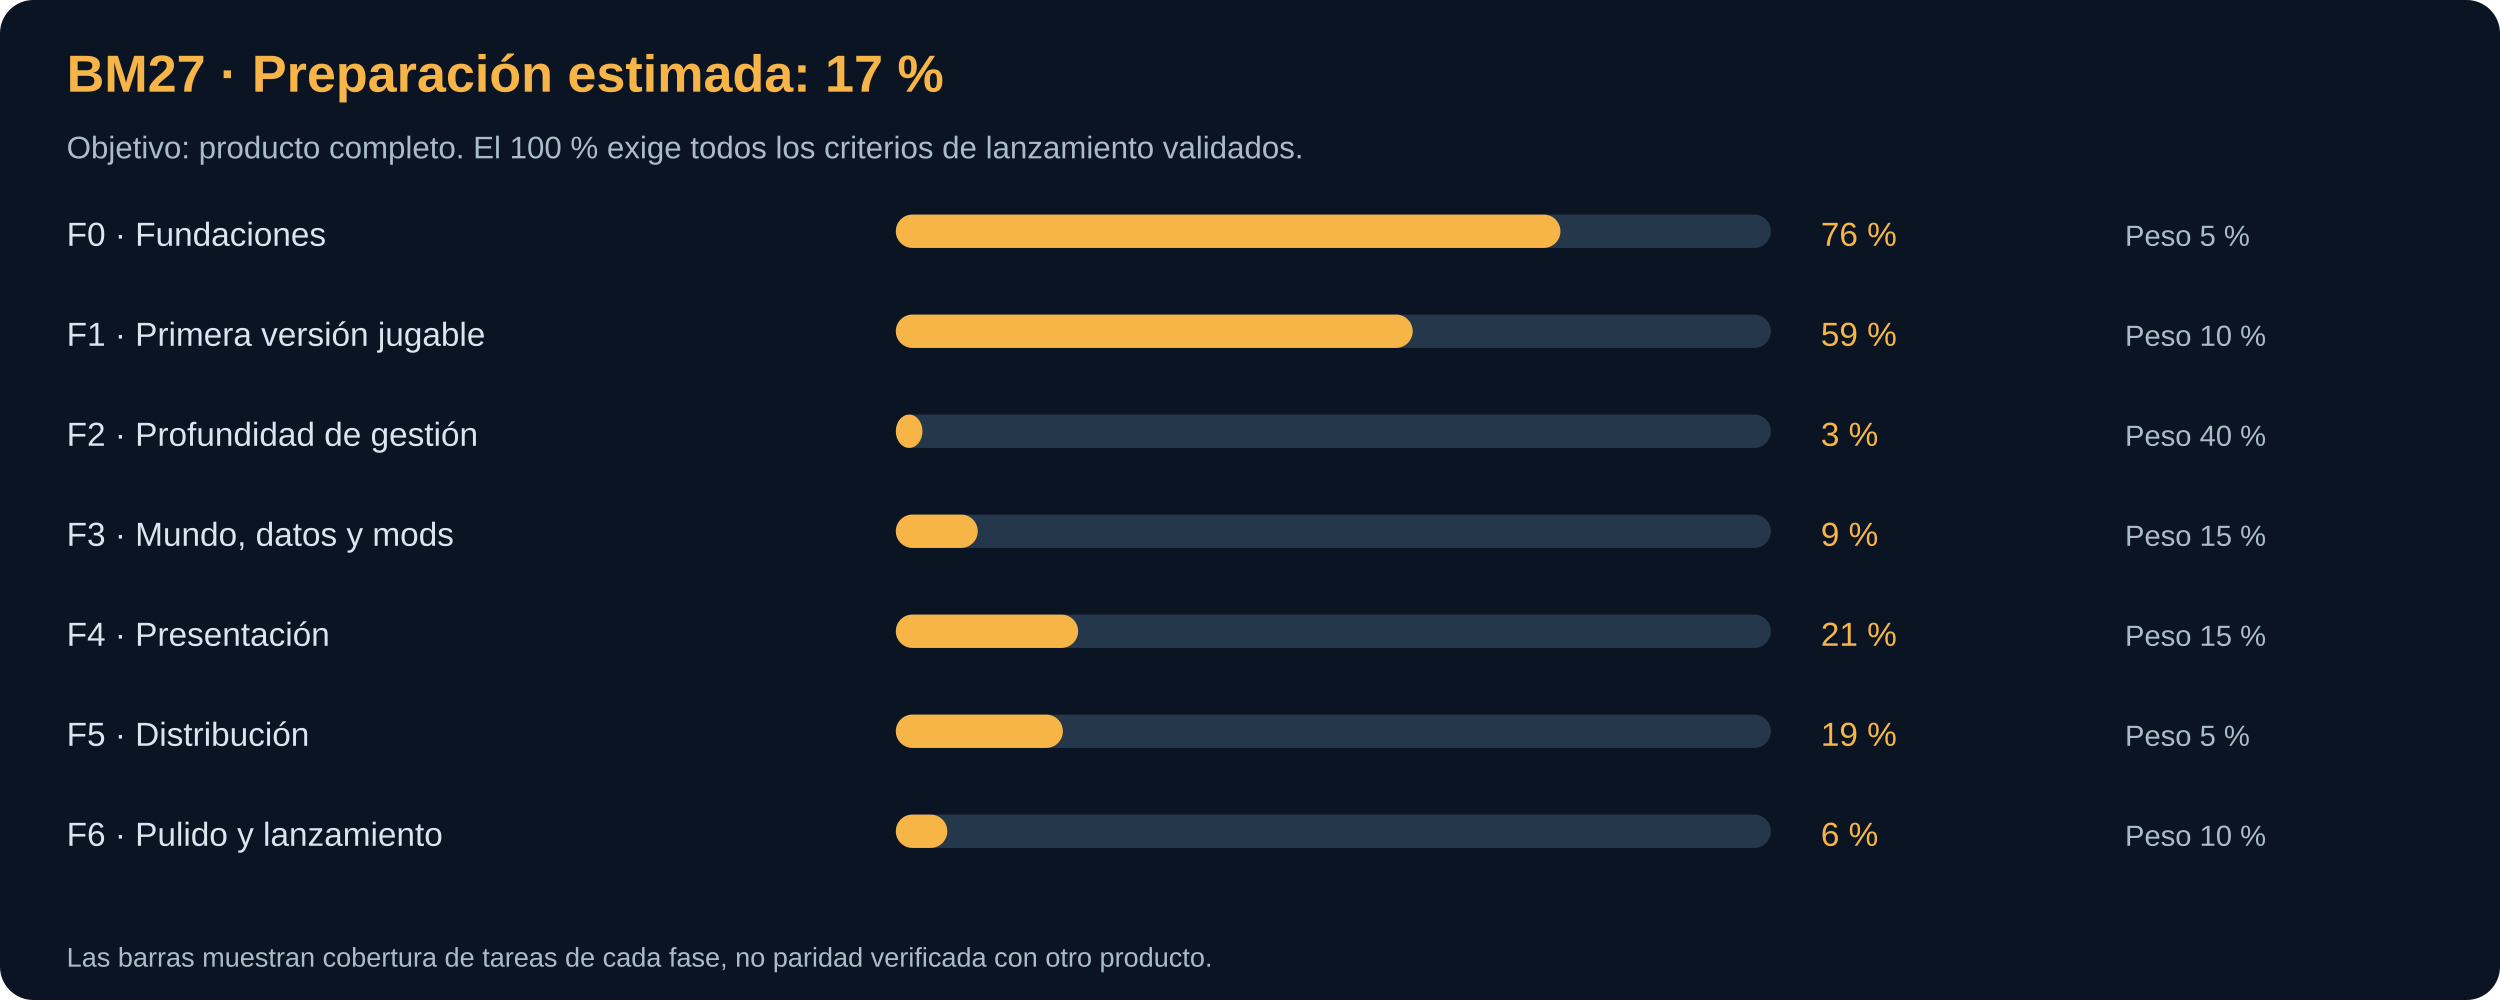
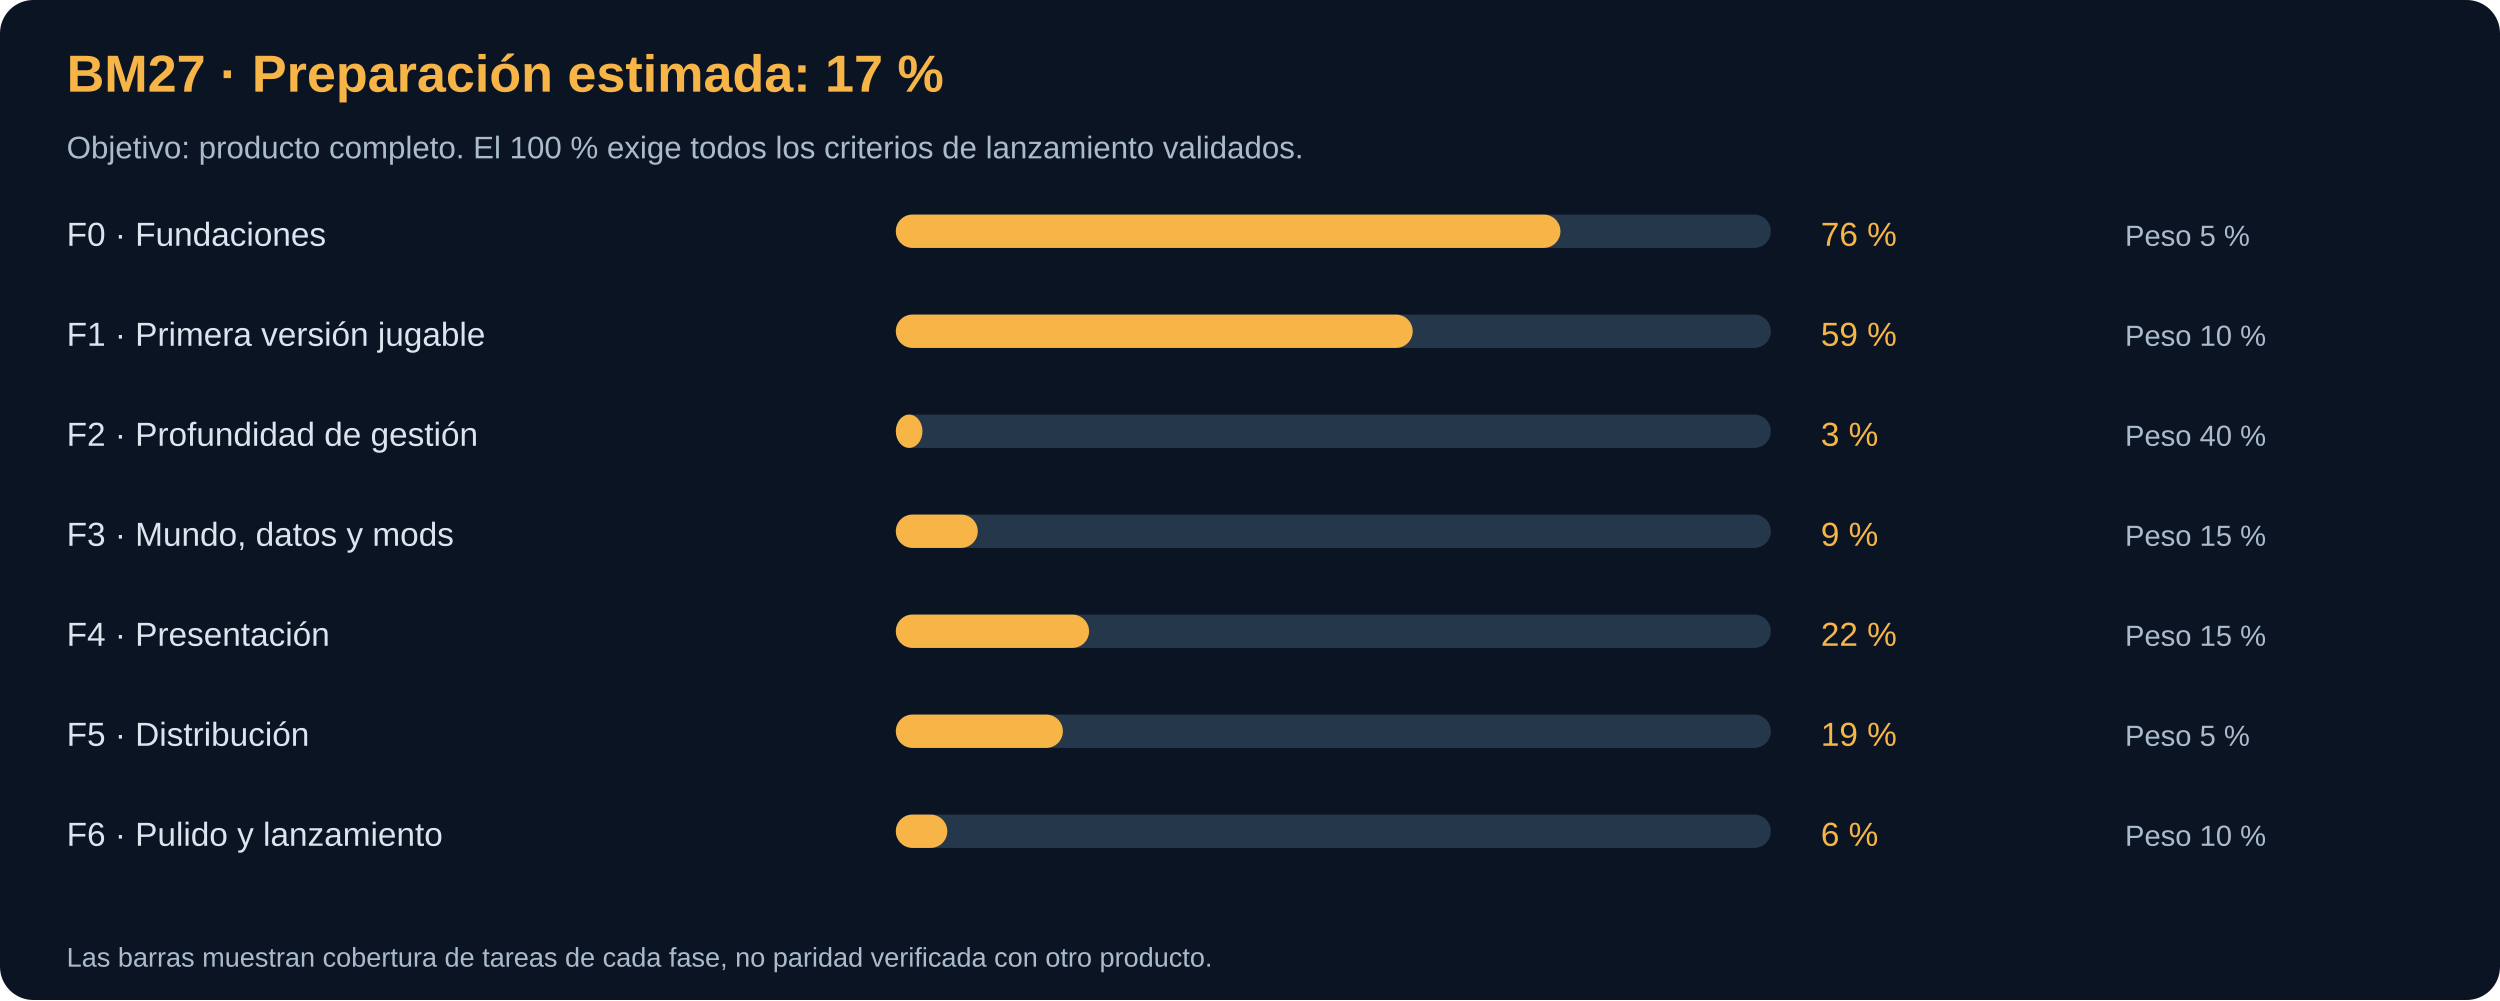
<svg xmlns="http://www.w3.org/2000/svg" viewBox="0 0 1200 480" role="img" aria-labelledby="title desc">
  <rect width="1200" height="480" rx="16" fill="#0b1423" />
  <g font-family="Arial, Helvetica, sans-serif">
    <text x="32" y="44" fill="#f7b548" font-size="25" font-weight="700">BM27 · Preparación estimada: 17 %</text>
    <text x="32" y="76" fill="#aabccc" font-size="15">Objetivo: producto completo. El 100 % exige todos los criterios de lanzamiento validados.</text>
    <text x="32" y="118" fill="#dce5ee" font-size="16">F0 · Fundaciones</text>
    <rect x="430" y="103" width="420" height="16" rx="8" fill="#25384b" />
    <rect x="430" y="103" width="319.009" height="16" rx="8" fill="#f7b548" />
    <text x="874" y="118" fill="#f7b548" font-size="16">76 %</text>
    <text x="1020" y="118" fill="#aabccc" font-size="14">Peso 5 %</text>
    <text x="32" y="166" fill="#dce5ee" font-size="16">F1 · Primera versión jugable</text>
    <rect x="430" y="151" width="420" height="16" rx="8" fill="#25384b" />
    <rect x="430" y="151" width="248.093" height="16" rx="8" fill="#f7b548" />
    <text x="874" y="166" fill="#f7b548" font-size="16">59 %</text>
    <text x="1020" y="166" fill="#aabccc" font-size="14">Peso 10 %</text>
    <text x="32" y="214" fill="#dce5ee" font-size="16">F2 · Profundidad de gestión</text>
    <rect x="430" y="199" width="420" height="16" rx="8" fill="#25384b" />
    <rect x="430" y="199" width="12.783" height="16" rx="8" fill="#f7b548" />
    <text x="874" y="214" fill="#f7b548" font-size="16">3 %</text>
    <text x="1020" y="214" fill="#aabccc" font-size="14">Peso 40 %</text>
    <text x="32" y="262" fill="#dce5ee" font-size="16">F3 · Mundo, datos y mods</text>
    <rect x="430" y="247" width="420" height="16" rx="8" fill="#25384b" />
    <rect x="430" y="247" width="39.333" height="16" rx="8" fill="#f7b548" />
    <text x="874" y="262" fill="#f7b548" font-size="16">9 %</text>
    <text x="1020" y="262" fill="#aabccc" font-size="14">Peso 15 %</text>
    <text x="32" y="310" fill="#dce5ee" font-size="16">F4 · Presentación</text>
    <rect x="430" y="295" width="420" height="16" rx="8" fill="#25384b" />
-     <rect x="430" y="295" width="87.5" height="16" rx="8" fill="#f7b548" />
-     <text x="874" y="310" fill="#f7b548" font-size="16">21 %</text>
+     <rect x="430" y="295" width="92.75" height="16" rx="8" fill="#f7b548" />
+     <text x="874" y="310" fill="#f7b548" font-size="16">22 %</text>
    <text x="1020" y="310" fill="#aabccc" font-size="14">Peso 15 %</text>
    <text x="32" y="358" fill="#dce5ee" font-size="16">F5 · Distribución</text>
    <rect x="430" y="343" width="420" height="16" rx="8" fill="#25384b" />
    <rect x="430" y="343" width="80.182" height="16" rx="8" fill="#f7b548" />
    <text x="874" y="358" fill="#f7b548" font-size="16">19 %</text>
    <text x="1020" y="358" fill="#aabccc" font-size="14">Peso 5 %</text>
    <text x="32" y="406" fill="#dce5ee" font-size="16">F6 · Pulido y lanzamiento</text>
    <rect x="430" y="391" width="420" height="16" rx="8" fill="#25384b" />
    <rect x="430" y="391" width="24.706" height="16" rx="8" fill="#f7b548" />
    <text x="874" y="406" fill="#f7b548" font-size="16">6 %</text>
    <text x="1020" y="406" fill="#aabccc" font-size="14">Peso 10 %</text>
    <text x="32" y="464" fill="#aabccc" font-size="13">Las barras muestran cobertura de tareas de cada fase, no paridad verificada con otro producto.</text>
  </g>
</svg>
